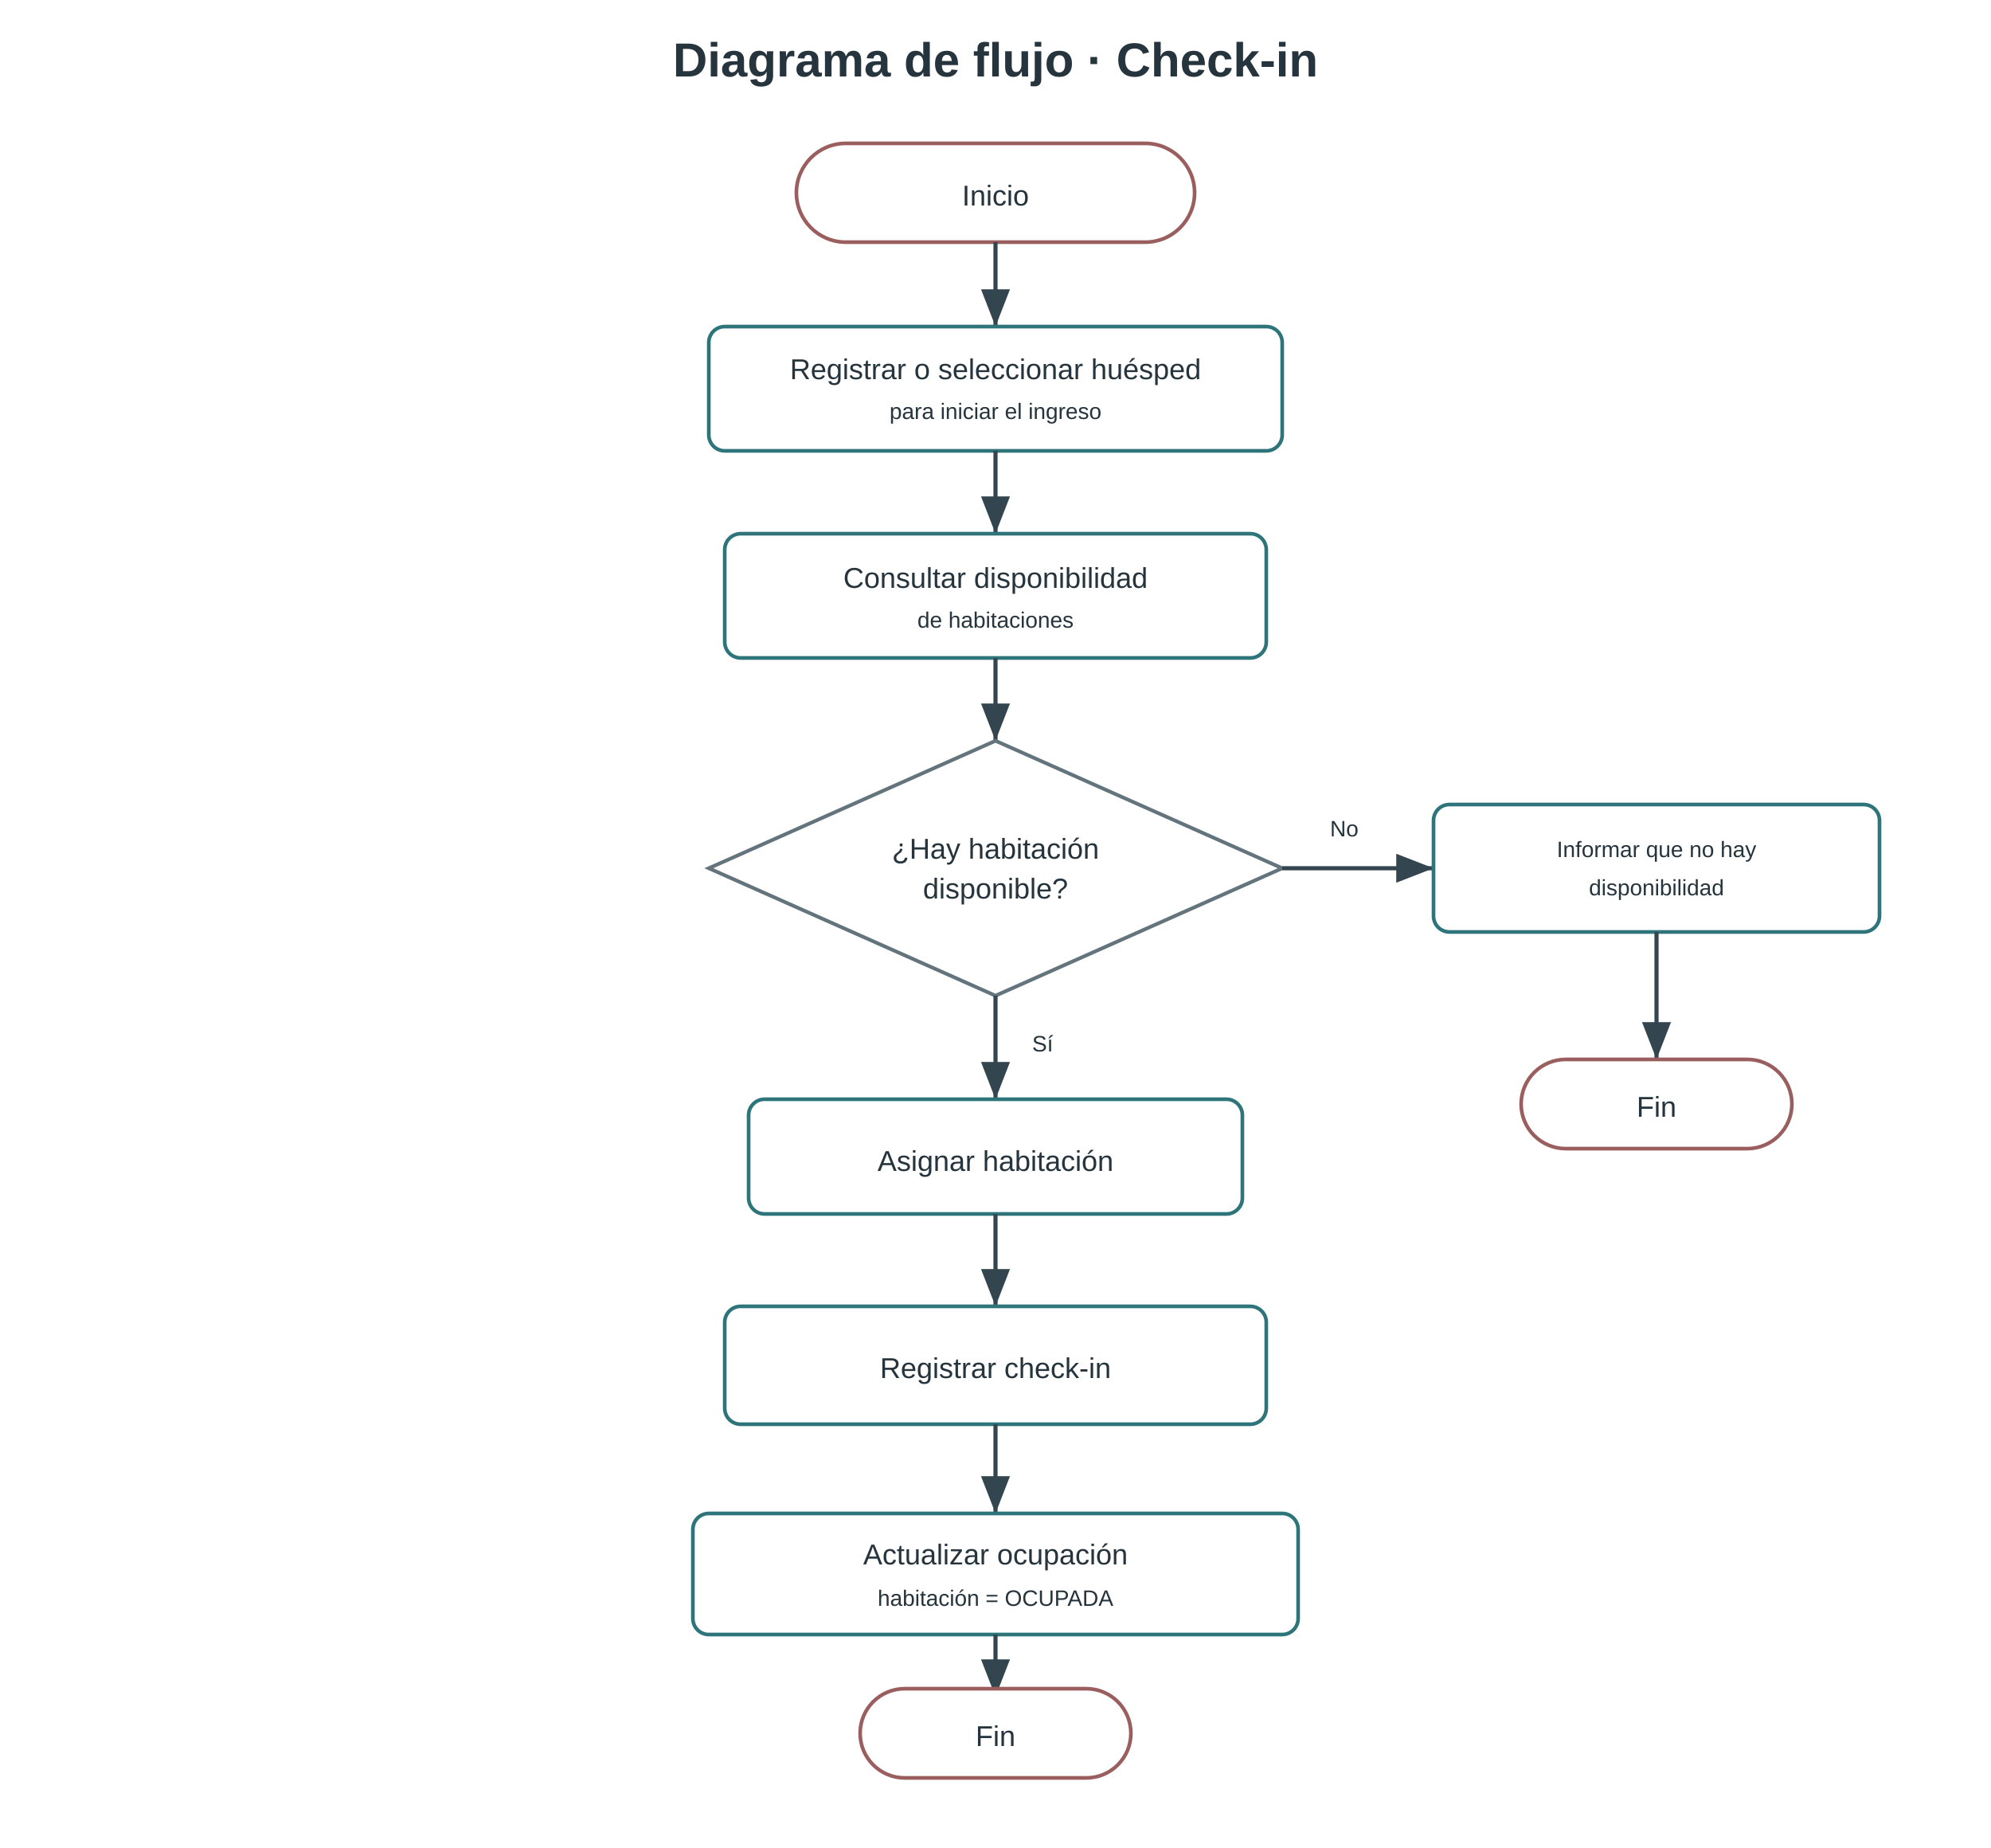
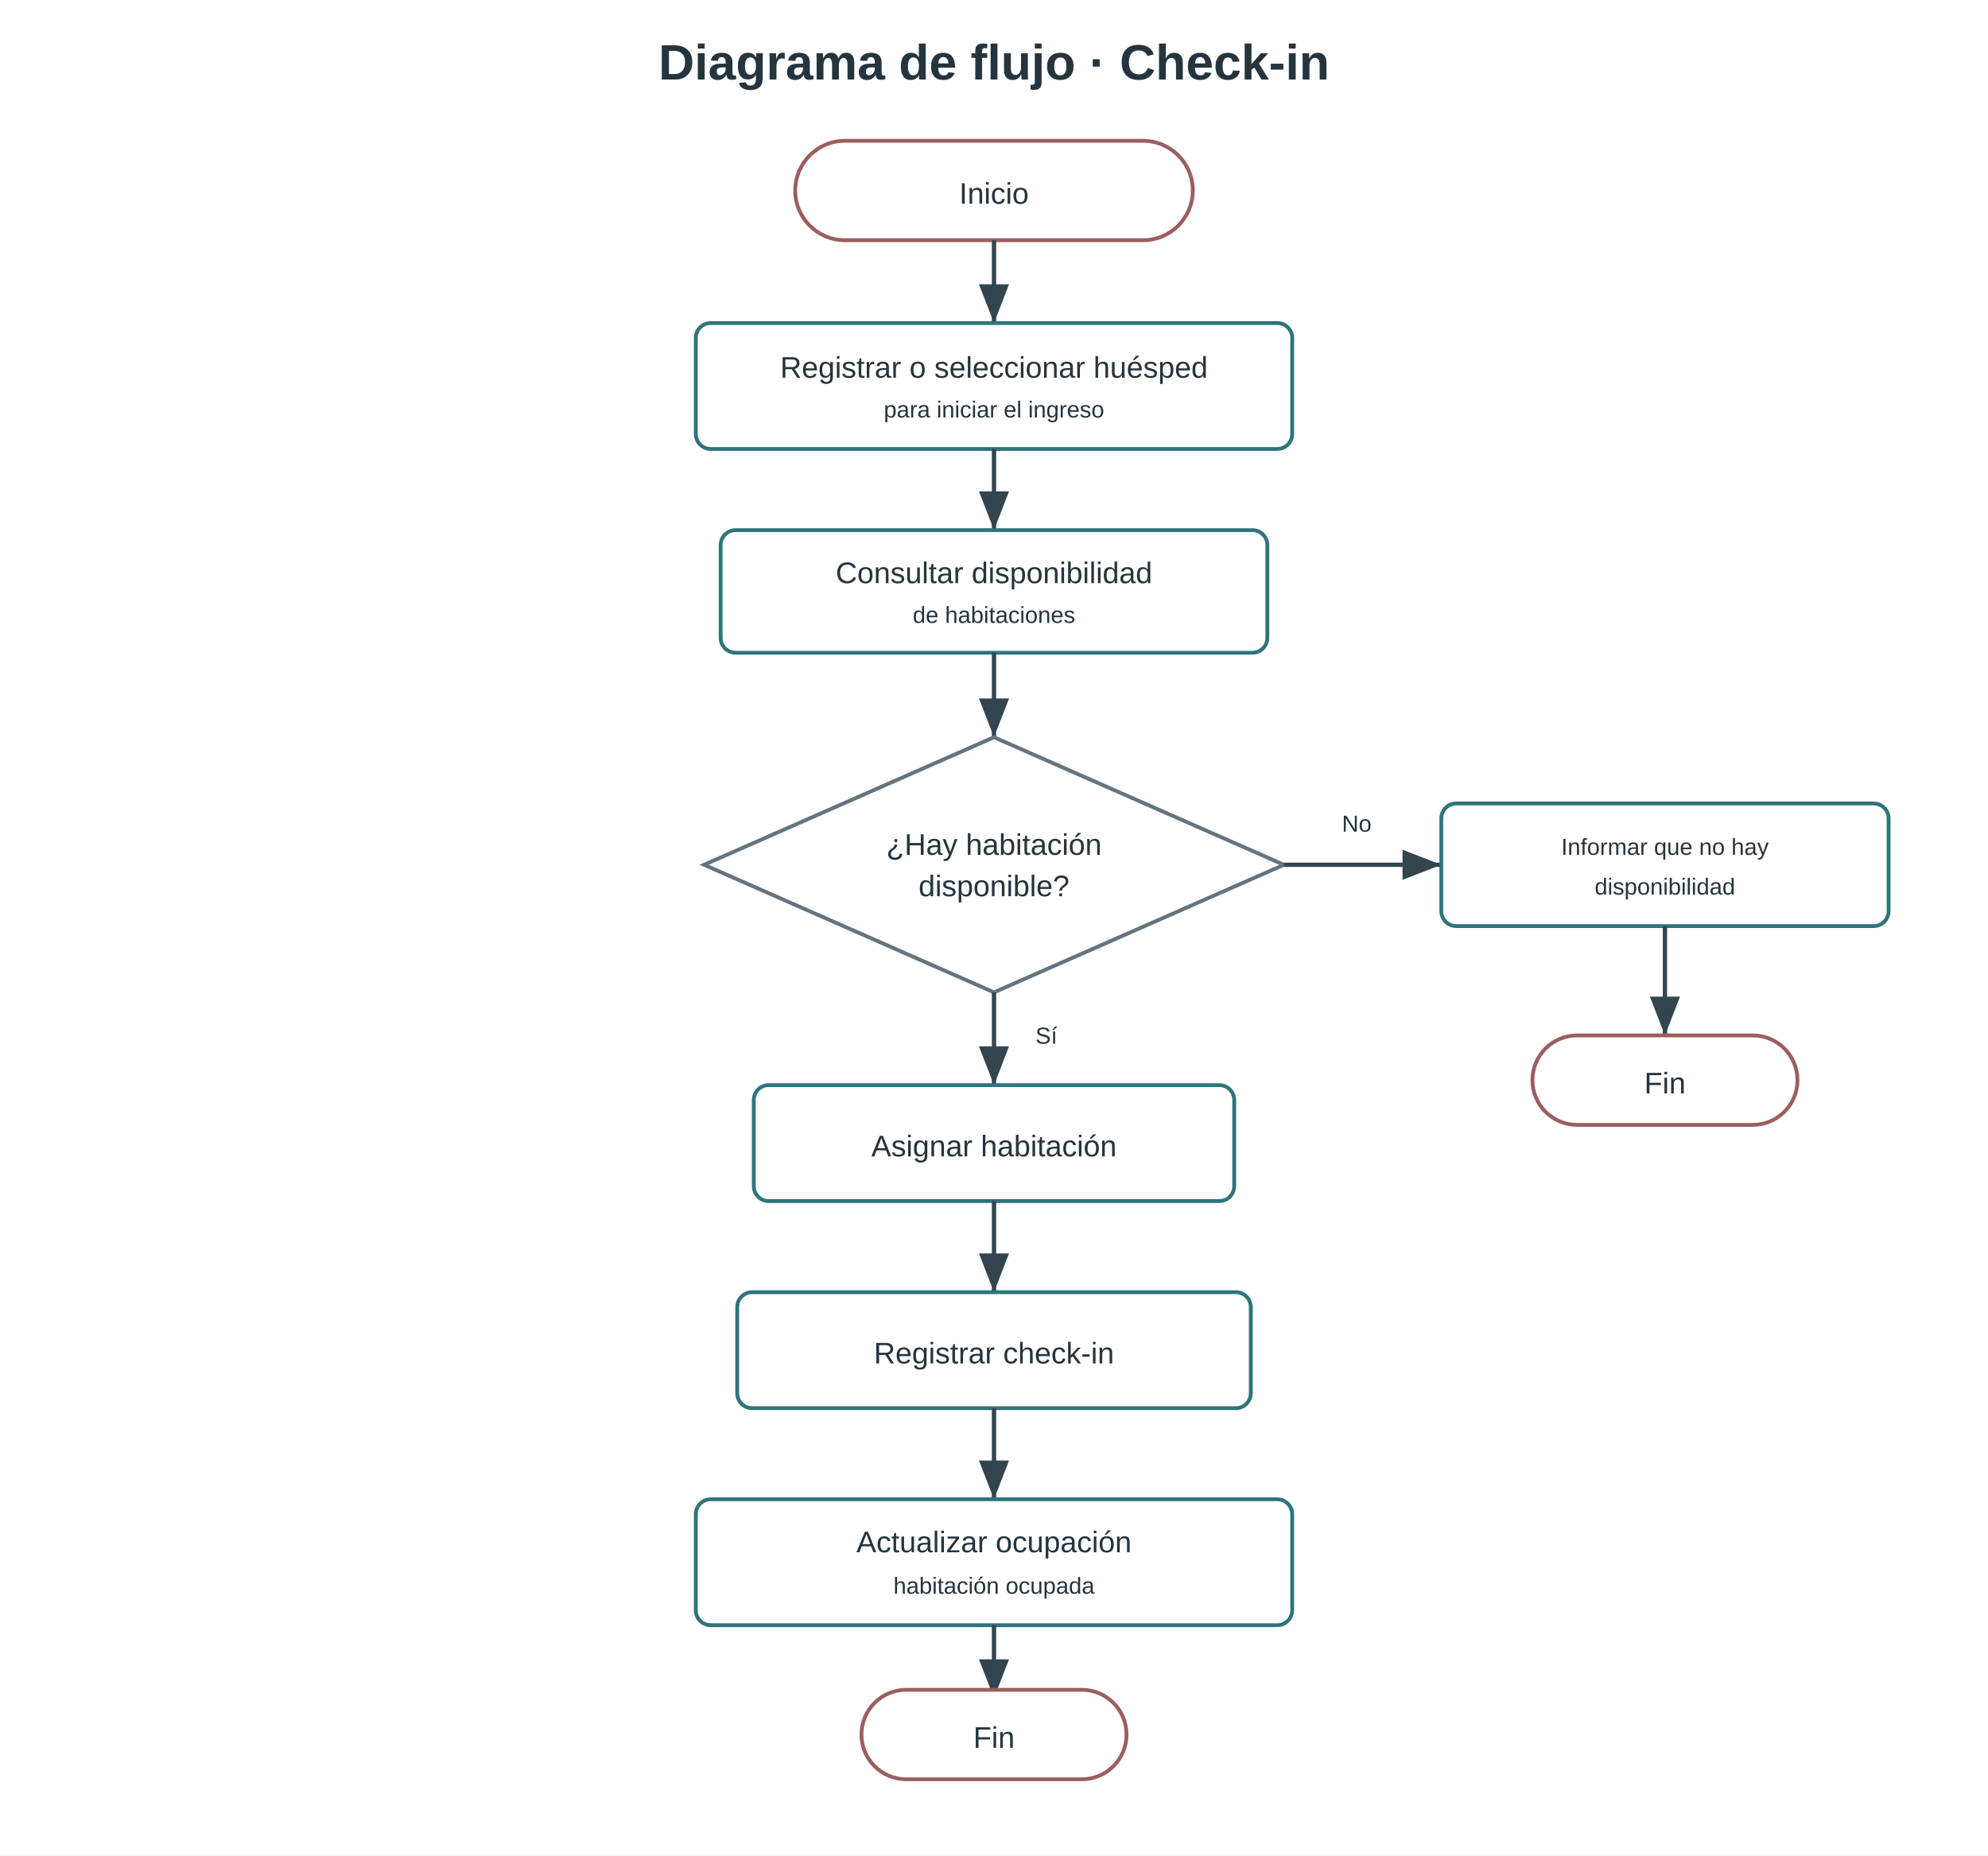
- <svg xmlns="http://www.w3.org/2000/svg" width="1250" height="1160" viewBox="0 0 1250 1160">
+ <svg xmlns="http://www.w3.org/2000/svg" width="1200" height="1120" viewBox="0 0 1200 1120">
  <defs>
    <marker id="arrow" markerWidth="10" markerHeight="10" refX="9" refY="3.5" orient="auto">
      <path d="M0,0 L0,7 L9,3.5 z" fill="#33454f" />
    </marker>
    <style>
.t{font-family:Arial,sans-serif;fill:#26343d}.title{font-size:30px;font-weight:700}.label{font-size:18px}.small{font-size:14px}
.line{stroke:#33454f;stroke-width:2.6;fill:none;marker-end:url(#arrow)}
.term{fill:#fff;stroke:#9b5e5e;stroke-width:2.3}.proc{fill:#fff;stroke:#2e747b;stroke-width:2.3}.dec{fill:#fff;stroke:#63747d;stroke-width:2.3}
</style>
  </defs>
-   <rect width="1250" height="1160" fill="#fff" />
-   <text x="625" y="48" text-anchor="middle" class="t title">Diagrama de flujo · Check-in</text>
-   <rect x="500" y="90" width="250" height="62" rx="31" class="term" />
-   <text x="625" y="129" text-anchor="middle" class="t label">Inicio</text>
-   <line x1="625" y1="152" x2="625" y2="205" class="line" />
-   <rect x="445" y="205" width="360" height="78" rx="10" class="proc" />
-   <text x="625" y="238" text-anchor="middle" class="t label">Registrar o seleccionar huésped</text>
-   <text x="625" y="263" text-anchor="middle" class="t small">para iniciar el ingreso</text>
-   <line x1="625" y1="283" x2="625" y2="335" class="line" />
-   <rect x="455" y="335" width="340" height="78" rx="10" class="proc" />
-   <text x="625" y="369" text-anchor="middle" class="t label">Consultar disponibilidad</text>
-   <text x="625" y="394" text-anchor="middle" class="t small">de habitaciones</text>
-   <line x1="625" y1="413" x2="625" y2="465" class="line" />
-   <polygon points="625,465 805,545 625,625 445,545" class="dec" />
-   <text x="625" y="539" text-anchor="middle" class="t label">¿Hay habitación</text>
-   <text x="625" y="564" text-anchor="middle" class="t label">disponible?</text>
-   <line x1="805" y1="545" x2="900" y2="545" class="line" />
-   <text x="835" y="525" class="t small">No</text>
-   <rect x="900" y="505" width="280" height="80" rx="10" class="proc" />
-   <text x="1040" y="538" text-anchor="middle" class="t small">Informar que no hay</text>
-   <text x="1040" y="562" text-anchor="middle" class="t small">disponibilidad</text>
-   <line x1="1040" y1="585" x2="1040" y2="665" class="line" />
-   <rect x="955" y="665" width="170" height="56" rx="28" class="term" />
-   <text x="1040" y="701" text-anchor="middle" class="t label">Fin</text>
-   <line x1="625" y1="625" x2="625" y2="690" class="line" />
-   <text x="648" y="660" class="t small">Sí</text>
-   <rect x="470" y="690" width="310" height="72" rx="10" class="proc" />
-   <text x="625" y="735" text-anchor="middle" class="t label">Asignar habitación</text>
-   <line x1="625" y1="762" x2="625" y2="820" class="line" />
-   <rect x="455" y="820" width="340" height="74" rx="10" class="proc" />
-   <text x="625" y="865" text-anchor="middle" class="t label">Registrar check-in</text>
-   <line x1="625" y1="894" x2="625" y2="950" class="line" />
-   <rect x="435" y="950" width="380" height="76" rx="10" class="proc" />
-   <text x="625" y="982" text-anchor="middle" class="t label">Actualizar ocupación</text>
-   <text x="625" y="1008" text-anchor="middle" class="t small">habitación = OCUPADA</text>
-   <line x1="625" y1="1026" x2="625" y2="1065" class="line" />
-   <rect x="540" y="1060" width="170" height="56" rx="28" class="term" />
-   <text x="625" y="1096" text-anchor="middle" class="t label">Fin</text>
+   <rect width="1200" height="1120" fill="#fff" />
+   <text x="600" y="48" text-anchor="middle" class="t title">Diagrama de flujo · Check-in</text>
+   <rect x="480" y="85" width="240" height="60" rx="30" class="term" />
+   <text x="600" y="123" text-anchor="middle" class="t label">Inicio</text>
+   <line x1="600" y1="145" x2="600" y2="195" class="line" />
+   <rect x="420" y="195" width="360" height="76" rx="9" class="proc" />
+   <text x="600" y="228" text-anchor="middle" class="t label">Registrar o seleccionar huésped</text>
+   <text x="600" y="252" text-anchor="middle" class="t small">para iniciar el ingreso</text>
+   <line x1="600" y1="271" x2="600" y2="320" class="line" />
+   <rect x="435" y="320" width="330" height="74" rx="9" class="proc" />
+   <text x="600" y="352" text-anchor="middle" class="t label">Consultar disponibilidad</text>
+   <text x="600" y="376" text-anchor="middle" class="t small">de habitaciones</text>
+   <line x1="600" y1="394" x2="600" y2="445" class="line" />
+   <polygon points="600,445 775,522 600,599 425,522" class="dec" />
+   <text x="600" y="516" text-anchor="middle" class="t label">¿Hay habitación</text>
+   <text x="600" y="541" text-anchor="middle" class="t label">disponible?</text>
+   <line x1="775" y1="522" x2="870" y2="522" class="line" />
+   <text x="810" y="502" class="t small">No</text>
+   <rect x="870" y="485" width="270" height="74" rx="9" class="proc" />
+   <text x="1005" y="516" text-anchor="middle" class="t small">Informar que no hay</text>
+   <text x="1005" y="540" text-anchor="middle" class="t small">disponibilidad</text>
+   <line x1="1005" y1="559" x2="1005" y2="625" class="line" />
+   <rect x="925" y="625" width="160" height="54" rx="27" class="term" />
+   <text x="1005" y="660" text-anchor="middle" class="t label">Fin</text>
+   <line x1="600" y1="599" x2="600" y2="655" class="line" />
+   <text x="625" y="630" class="t small">Sí</text>
+   <rect x="455" y="655" width="290" height="70" rx="9" class="proc" />
+   <text x="600" y="698" text-anchor="middle" class="t label">Asignar habitación</text>
+   <line x1="600" y1="725" x2="600" y2="780" class="line" />
+   <rect x="445" y="780" width="310" height="70" rx="9" class="proc" />
+   <text x="600" y="823" text-anchor="middle" class="t label">Registrar check-in</text>
+   <line x1="600" y1="850" x2="600" y2="905" class="line" />
+   <rect x="420" y="905" width="360" height="76" rx="9" class="proc" />
+   <text x="600" y="937" text-anchor="middle" class="t label">Actualizar ocupación</text>
+   <text x="600" y="962" text-anchor="middle" class="t small">habitación ocupada</text>
+   <line x1="600" y1="981" x2="600" y2="1025" class="line" />
+   <rect x="520" y="1020" width="160" height="54" rx="27" class="term" />
+   <text x="600" y="1055" text-anchor="middle" class="t label">Fin</text>
</svg>
